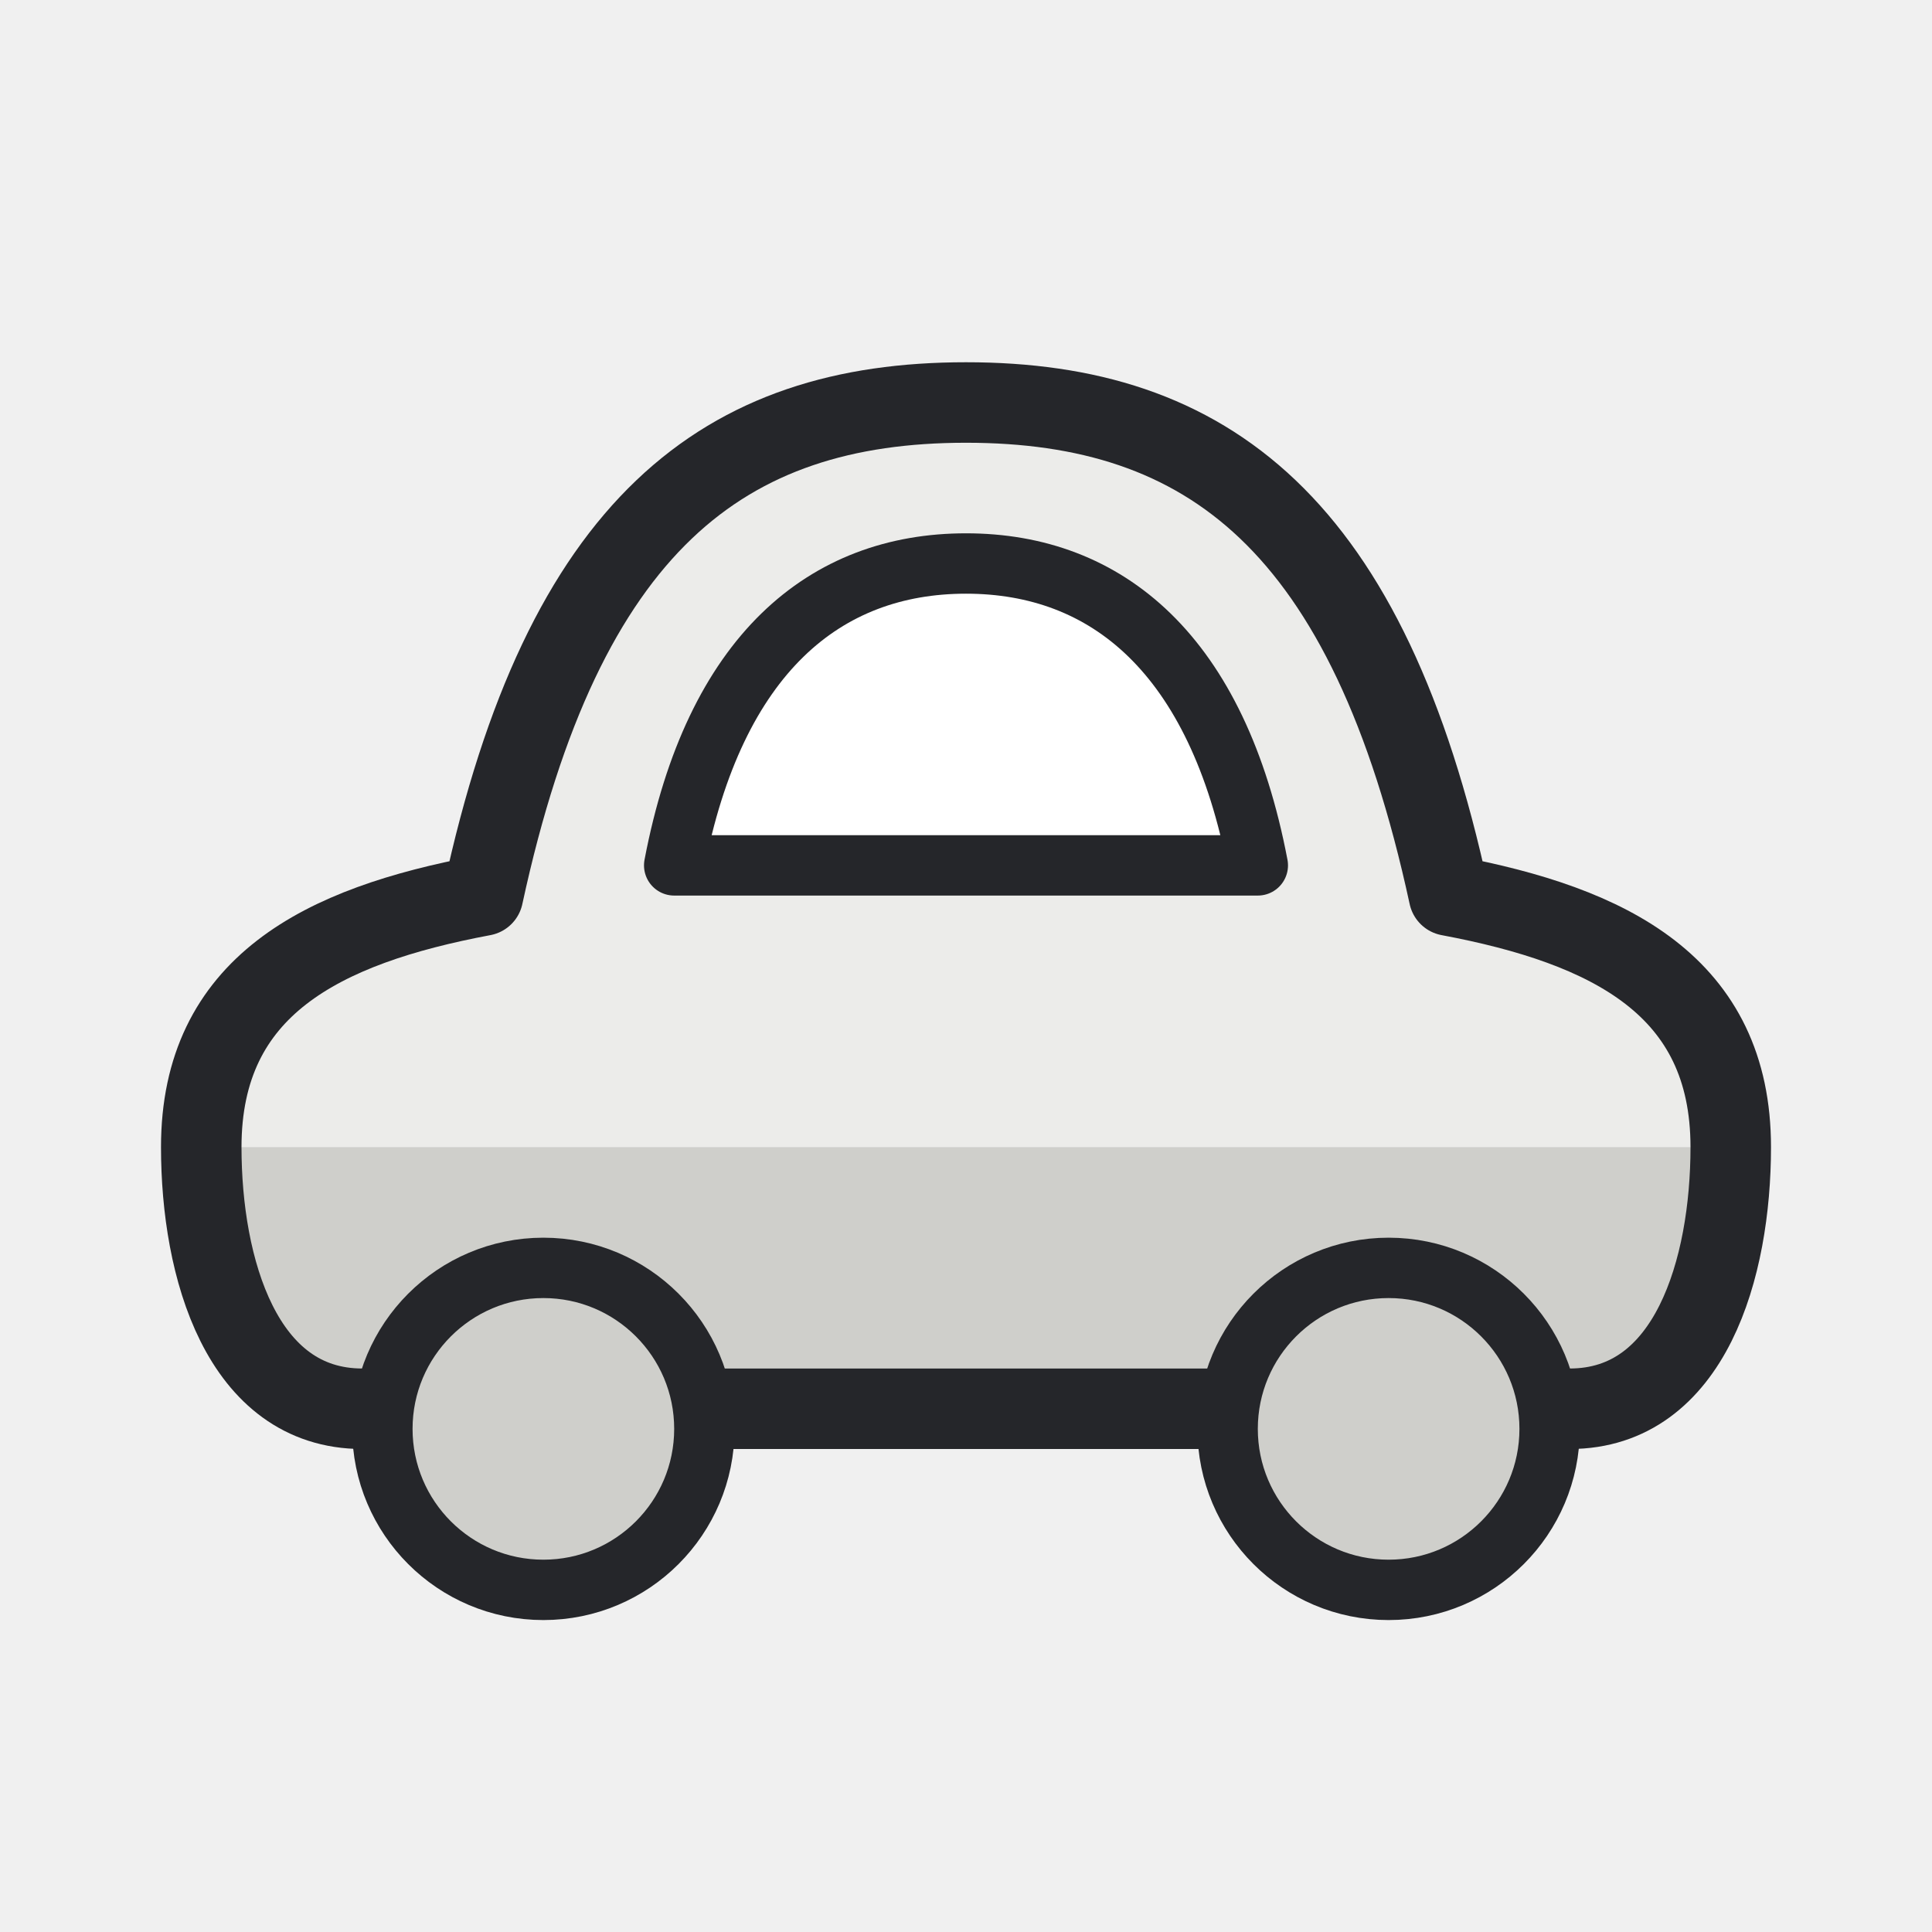
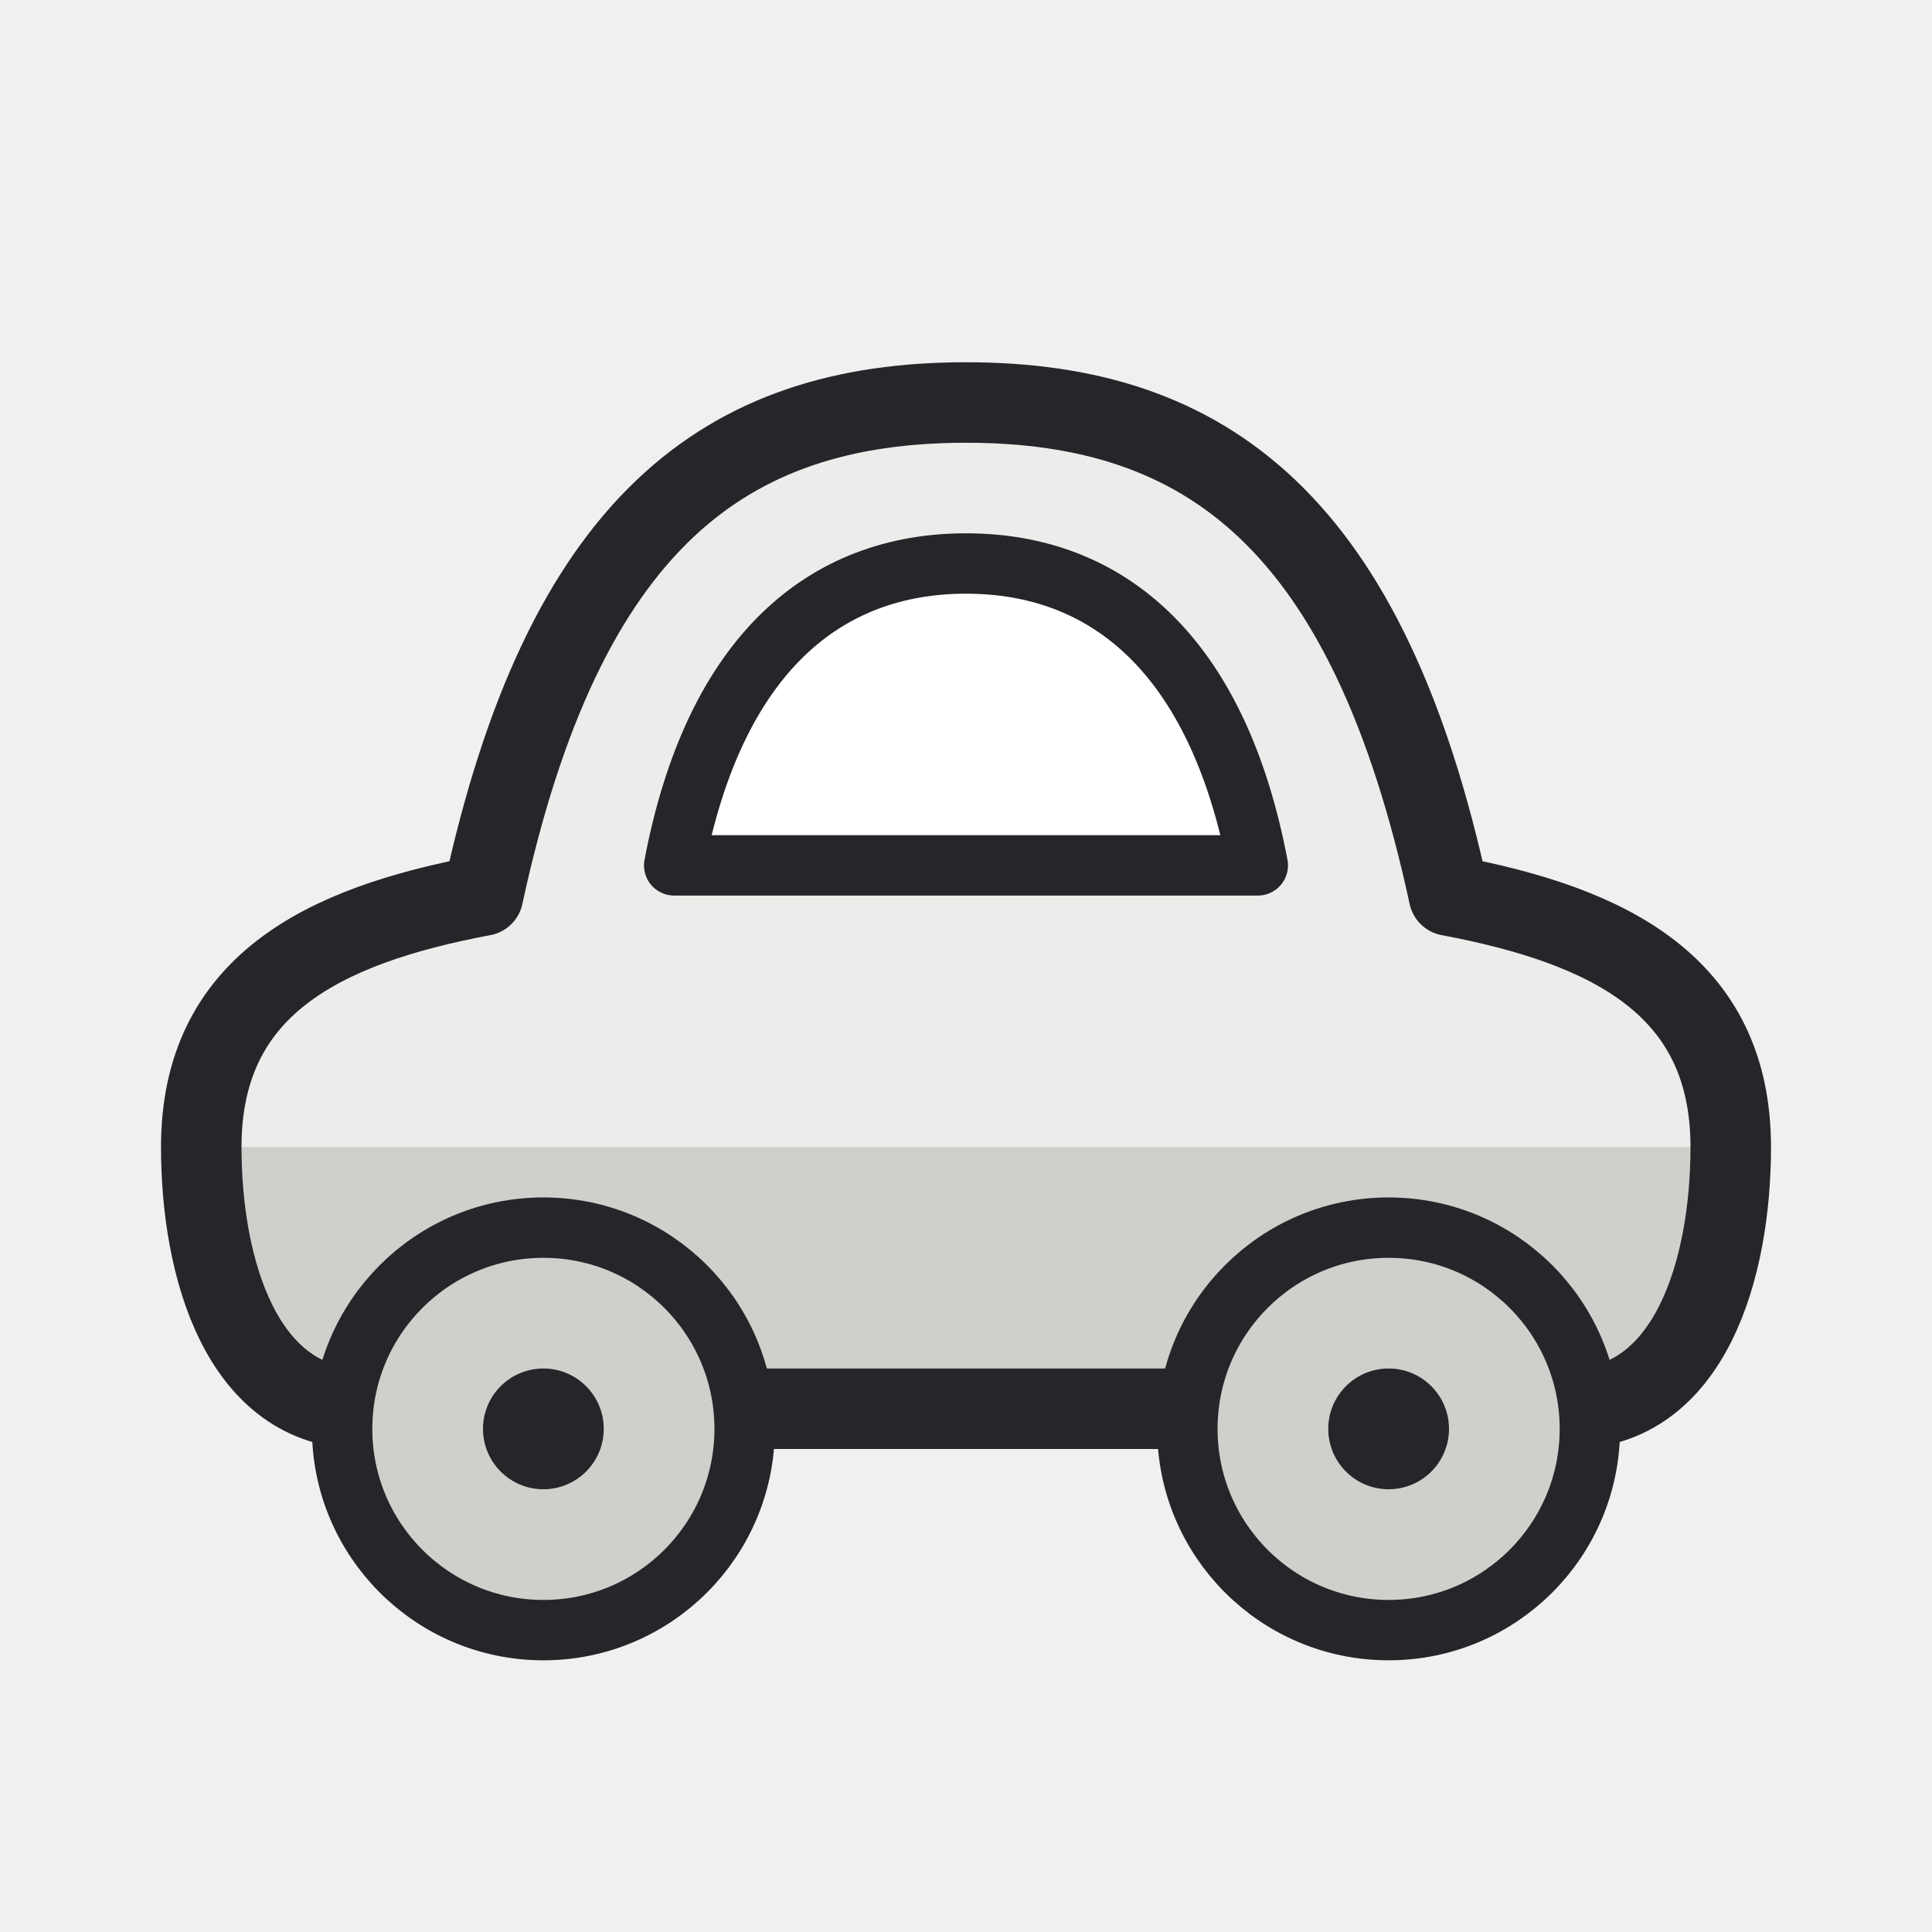
<svg viewBox="0 0 48 48" width="48" height="48" fill="none" stroke="#25262a" stroke-width="1.5" stroke-linecap="round" stroke-linejoin="round" aria-hidden="true">
  <path d="M5 28.5C5 24.5 8 23 12 22.25C14 13 18 10 24 10C30 10 34 13 36 22.25C40 23 43 24.5 43 28.5C43 31.5 42 35 39 35H9C6 35 5 31.5 5 28.5Z" fill="#ececea" stroke="none" />
  <path d="M43 28.5C43 31.5 42 35 39 35H9C6 35 5 31.5 5 28.5Z" fill="#cfcfcb" stroke="none" />
  <path d="M5 28.5C5 24.5 8 23 12 22.25C14 13 18 10 24 10C30 10 34 13 36 22.25C40 23 43 24.5 43 28.5C43 31.5 42 35 39 35H9C6 35 5 31.5 5 28.5Z" stroke-width="2" />
  <path d="M16.75 21.5C17.75 16.25 20.5 14 24 14C27.5 14 30.25 16.25 31.25 21.5Z" fill="#ffffff" />
-   <circle cx="13.5" cy="35.5" r="4" fill="#cfcfcb" />
-   <circle cx="34.5" cy="35.5" r="4" fill="#cfcfcb" />
+   <circle cx="13.5" cy="35.5" r="5" fill="#cfcfcb" />
+   <circle cx="34.5" cy="35.5" r="5" fill="#cfcfcb" />
+   <circle cx="13.5" cy="35.5" r="1.5" fill="#25262a" stroke="none" />
+   <circle cx="34.5" cy="35.5" r="1.5" fill="#25262a" stroke="none" />
</svg>
